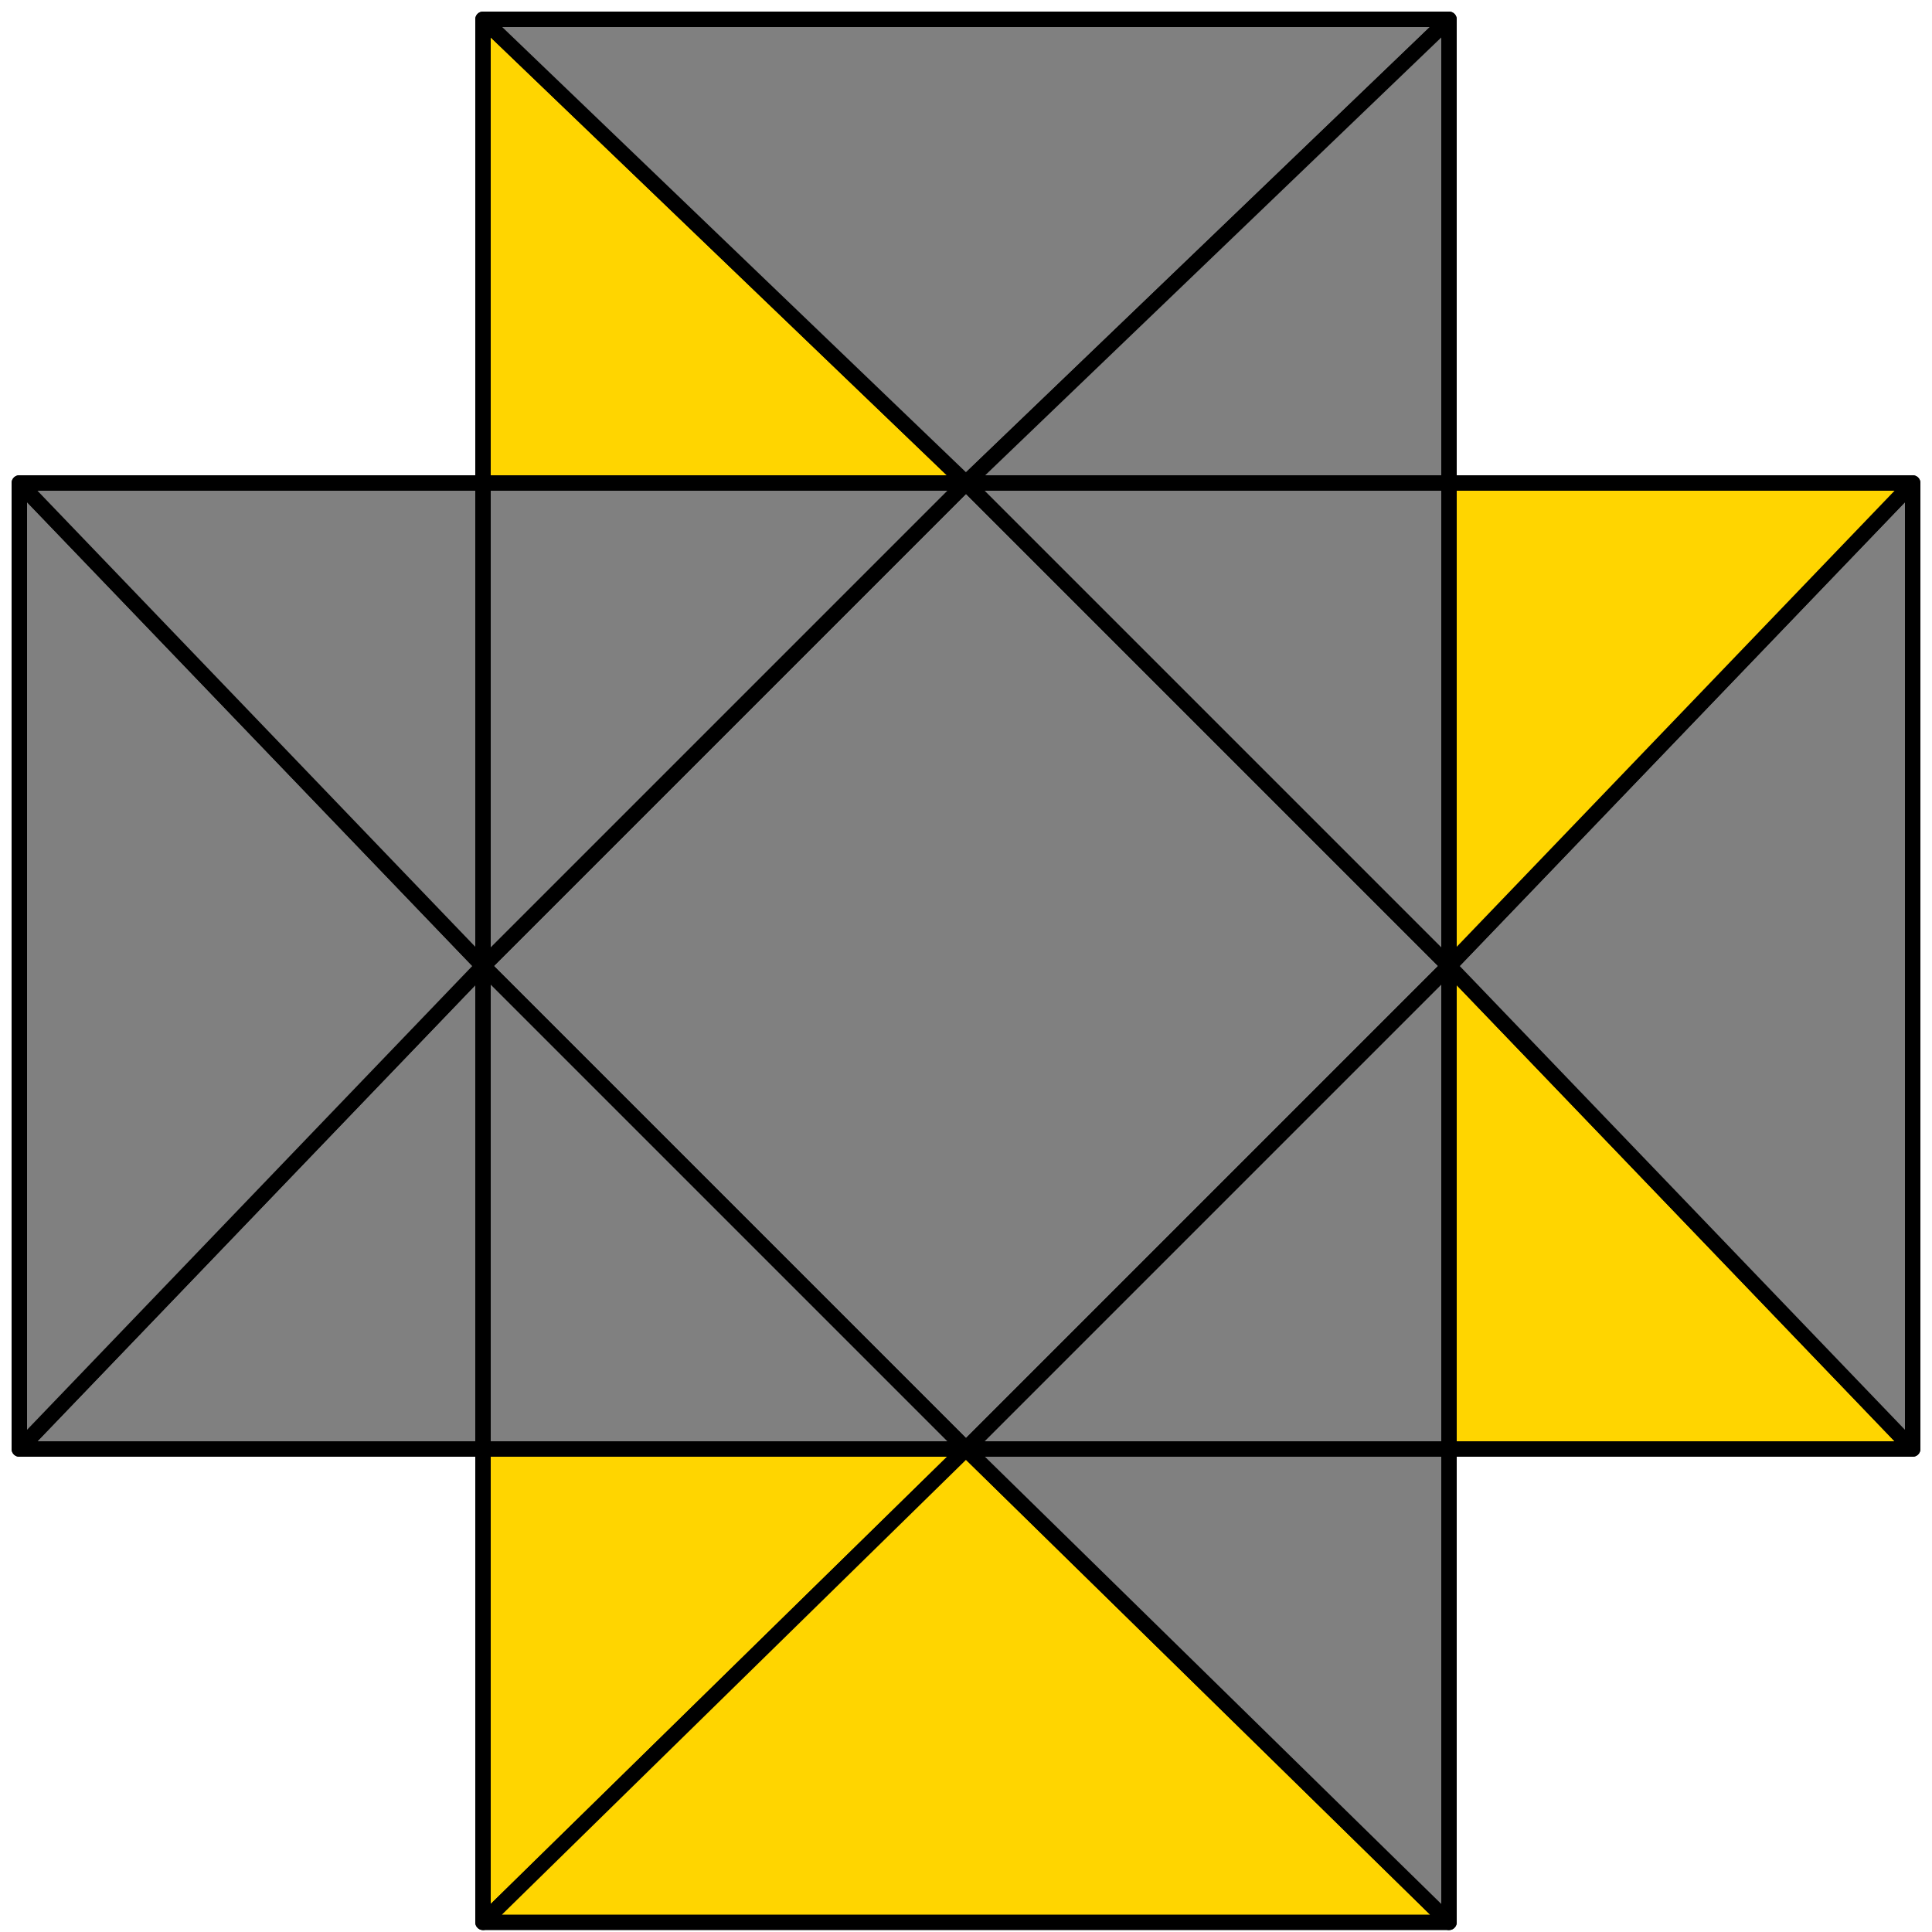
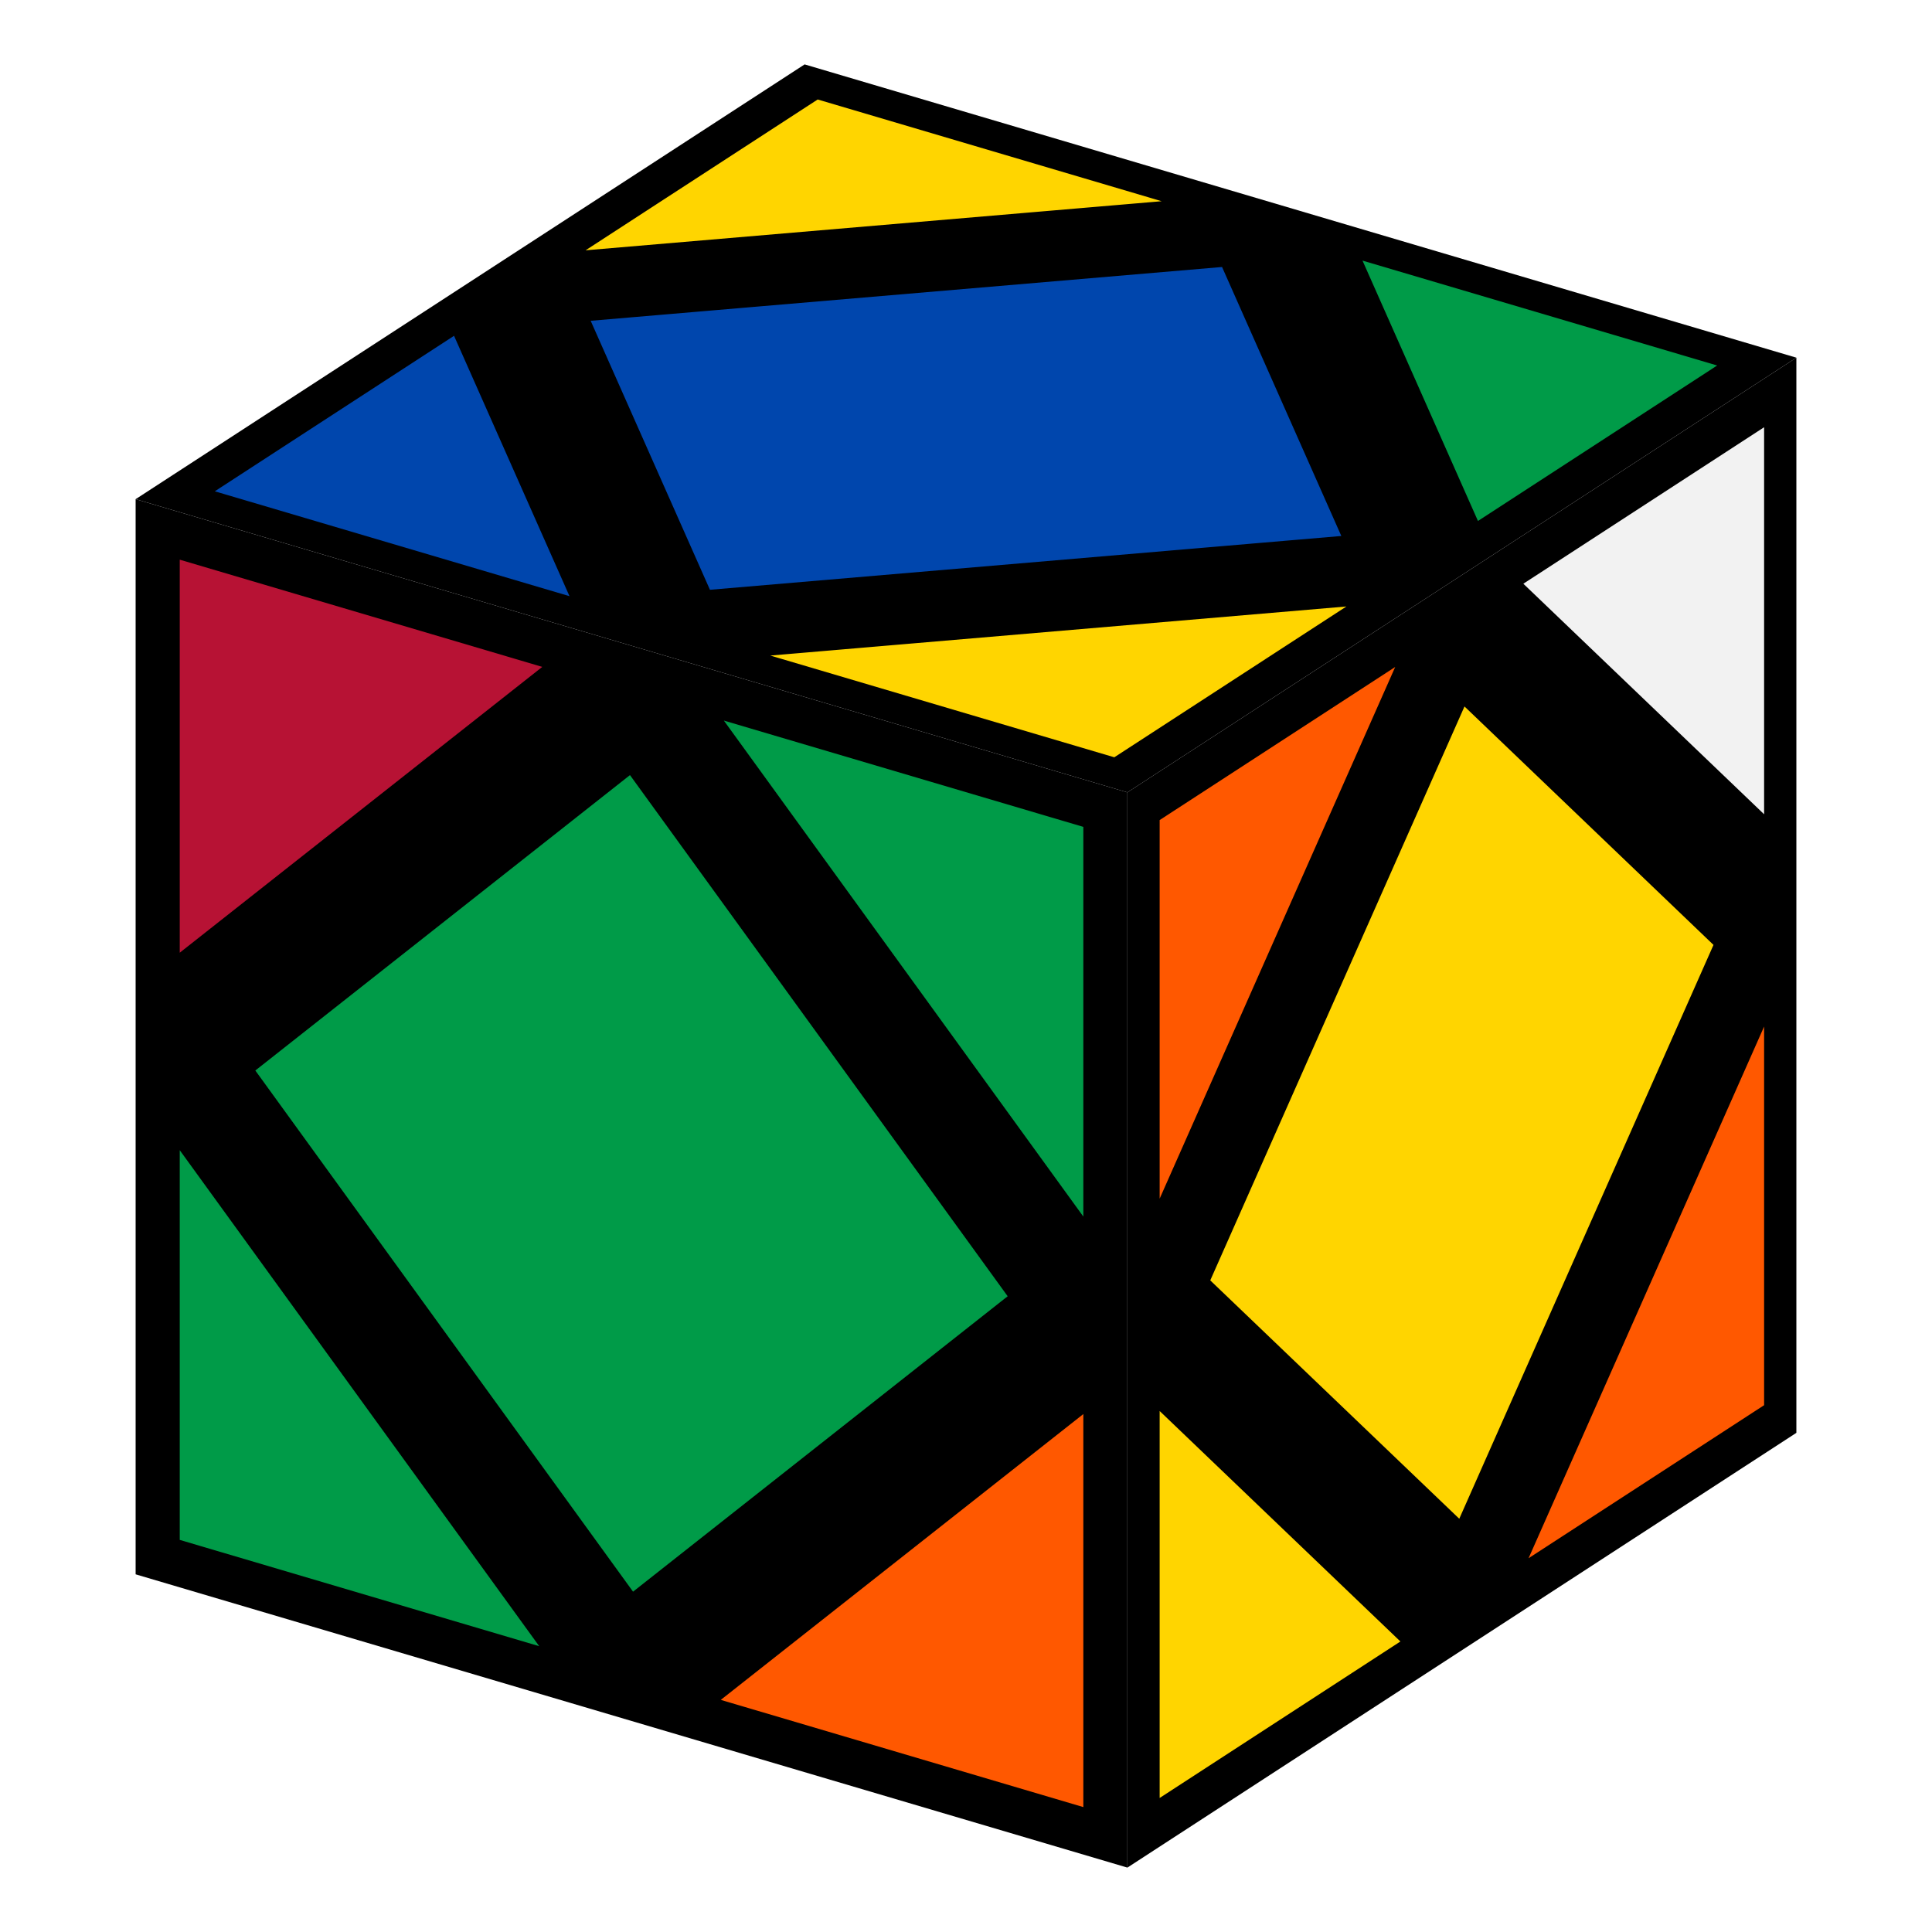
- <svg xmlns="http://www.w3.org/2000/svg" id="svg" viewBox="0 0 1000 1000" stroke="black" stroke-width="8" stroke-linejoin="round">
-   <polygon fill="#808080" points="500,250 750,500 500,750 250,500" />
-   <polygon fill="#808080" points="250,250 500,250 250,500" />
-   <polygon fill="#808080" points="750,250 500,250 750,500" />
-   <polygon fill="#808080" points="750,500 500,750 750,750" />
-   <polygon fill="#808080" points="250,500 500,750 250,750" />
-   <polygon fill="#ffd500" points="250,750 500,750 250,995" />
-   <polygon fill="#ffd500" points="500,750 750,995 250,995" />
-   <polygon fill="#808080" points="750,750 500,750 750,995" />
-   <polygon fill="#ffd500" points="750,750 750,500 990,750" />
-   <polygon fill="#808080" points="990,750 990,250 750,500" />
-   <polygon fill="#ffd500" points="750,250 750,500 990,250" />
-   <polygon fill="#ffd500" points="250,250 500,250 250,10" />
-   <polygon fill="#808080" points="500,250 250,10 750,10" />
-   <polygon fill="#808080" points="750,250 500,250 750,10" />
-   <polygon fill="#808080" points="250,750 250,500 10,750" />
-   <polygon fill="#808080" points="10,750 10,250 250,500" />
-   <polygon fill="#808080" points="250,250 250,500 10,250" />
+ <svg xmlns="http://www.w3.org/2000/svg" viewBox="0 0 300 300" role="img" aria-label="Sarah Int · Sledgehammer case, Skewb">
+   <path d="M278.94 55.54L175.06 123.04L21.06 77.51L124.94 10.00Z" fill="#000000" />
+   <path d="M175.06 290.00L175.06 123.04L21.06 77.51L21.06 244.46Z" fill="#000000" />
+   <path d="M175.06 290.00L175.06 123.04L278.94 55.54L278.94 222.49Z" fill="#000000" />
+   <path d="M126.78 14.14L86.26 40.47L186.83 31.90Z" fill="#ffd500" stroke="#000000" stroke-width="2.4" stroke-linejoin="round" />
+   <path d="M275.13 218.85L275.13 153.73L234.62 245.17Z" fill="#ff5800" stroke="#000000" stroke-width="2.4" stroke-linejoin="round" />
+   <path d="M26.71 240.01L86.77 257.77L26.71 174.90Z" fill="#009b48" stroke="#000000" stroke-width="2.4" stroke-linejoin="round" />
+   <path d="M269.48 56.34L228.97 82.67L209.42 38.58Z" fill="#009b48" stroke="#000000" stroke-width="2.4" stroke-linejoin="round" />
+   <path d="M275.13 64.13L234.62 90.46L275.13 129.25Z" fill="#f2f2f2" stroke="#000000" stroke-width="2.4" stroke-linejoin="round" />
+   <path d="M210.06 84.28L109.49 92.85L89.94 48.76L190.51 40.19Z" fill="#0046ad" stroke="#000000" stroke-width="2.4" stroke-linejoin="round" />
+   <path d="M186.49 199.10L227.00 107.65L267.51 146.44L227.00 237.88Z" fill="#ffd500" stroke="#000000" stroke-width="2.4" stroke-linejoin="round" />
+   <path d="M30.52 76.70L90.58 94.46L71.03 50.37Z" fill="#0046ad" stroke="#000000" stroke-width="2.4" stroke-linejoin="round" />
+   <path d="M26.71 85.30L86.77 103.06L26.71 150.41Z" fill="#b71234" stroke="#000000" stroke-width="2.4" stroke-linejoin="round" />
+   <path d="M178.87 281.40L178.87 216.29L219.38 255.07Z" fill="#ffd500" stroke="#000000" stroke-width="2.4" stroke-linejoin="round" />
+   <path d="M158.12 201.51L98.06 118.64L38.00 166.00L98.06 248.87Z" fill="#009b48" stroke="#000000" stroke-width="2.4" stroke-linejoin="round" />
+   <path d="M169.42 282.21L169.42 217.10L109.36 264.45Z" fill="#ff5800" stroke="#000000" stroke-width="2.4" stroke-linejoin="round" />
+   <path d="M173.22 118.90L113.17 101.14L213.74 92.57Z" fill="#ffd500" stroke="#000000" stroke-width="2.4" stroke-linejoin="round" />
+   <path d="M178.87 126.69L219.38 100.36L178.87 191.80Z" fill="#ff5800" stroke="#000000" stroke-width="2.4" stroke-linejoin="round" />
+   <path d="M169.42 127.50L169.42 192.61L109.36 109.74Z" fill="#009b48" stroke="#000000" stroke-width="2.4" stroke-linejoin="round" />
</svg>
